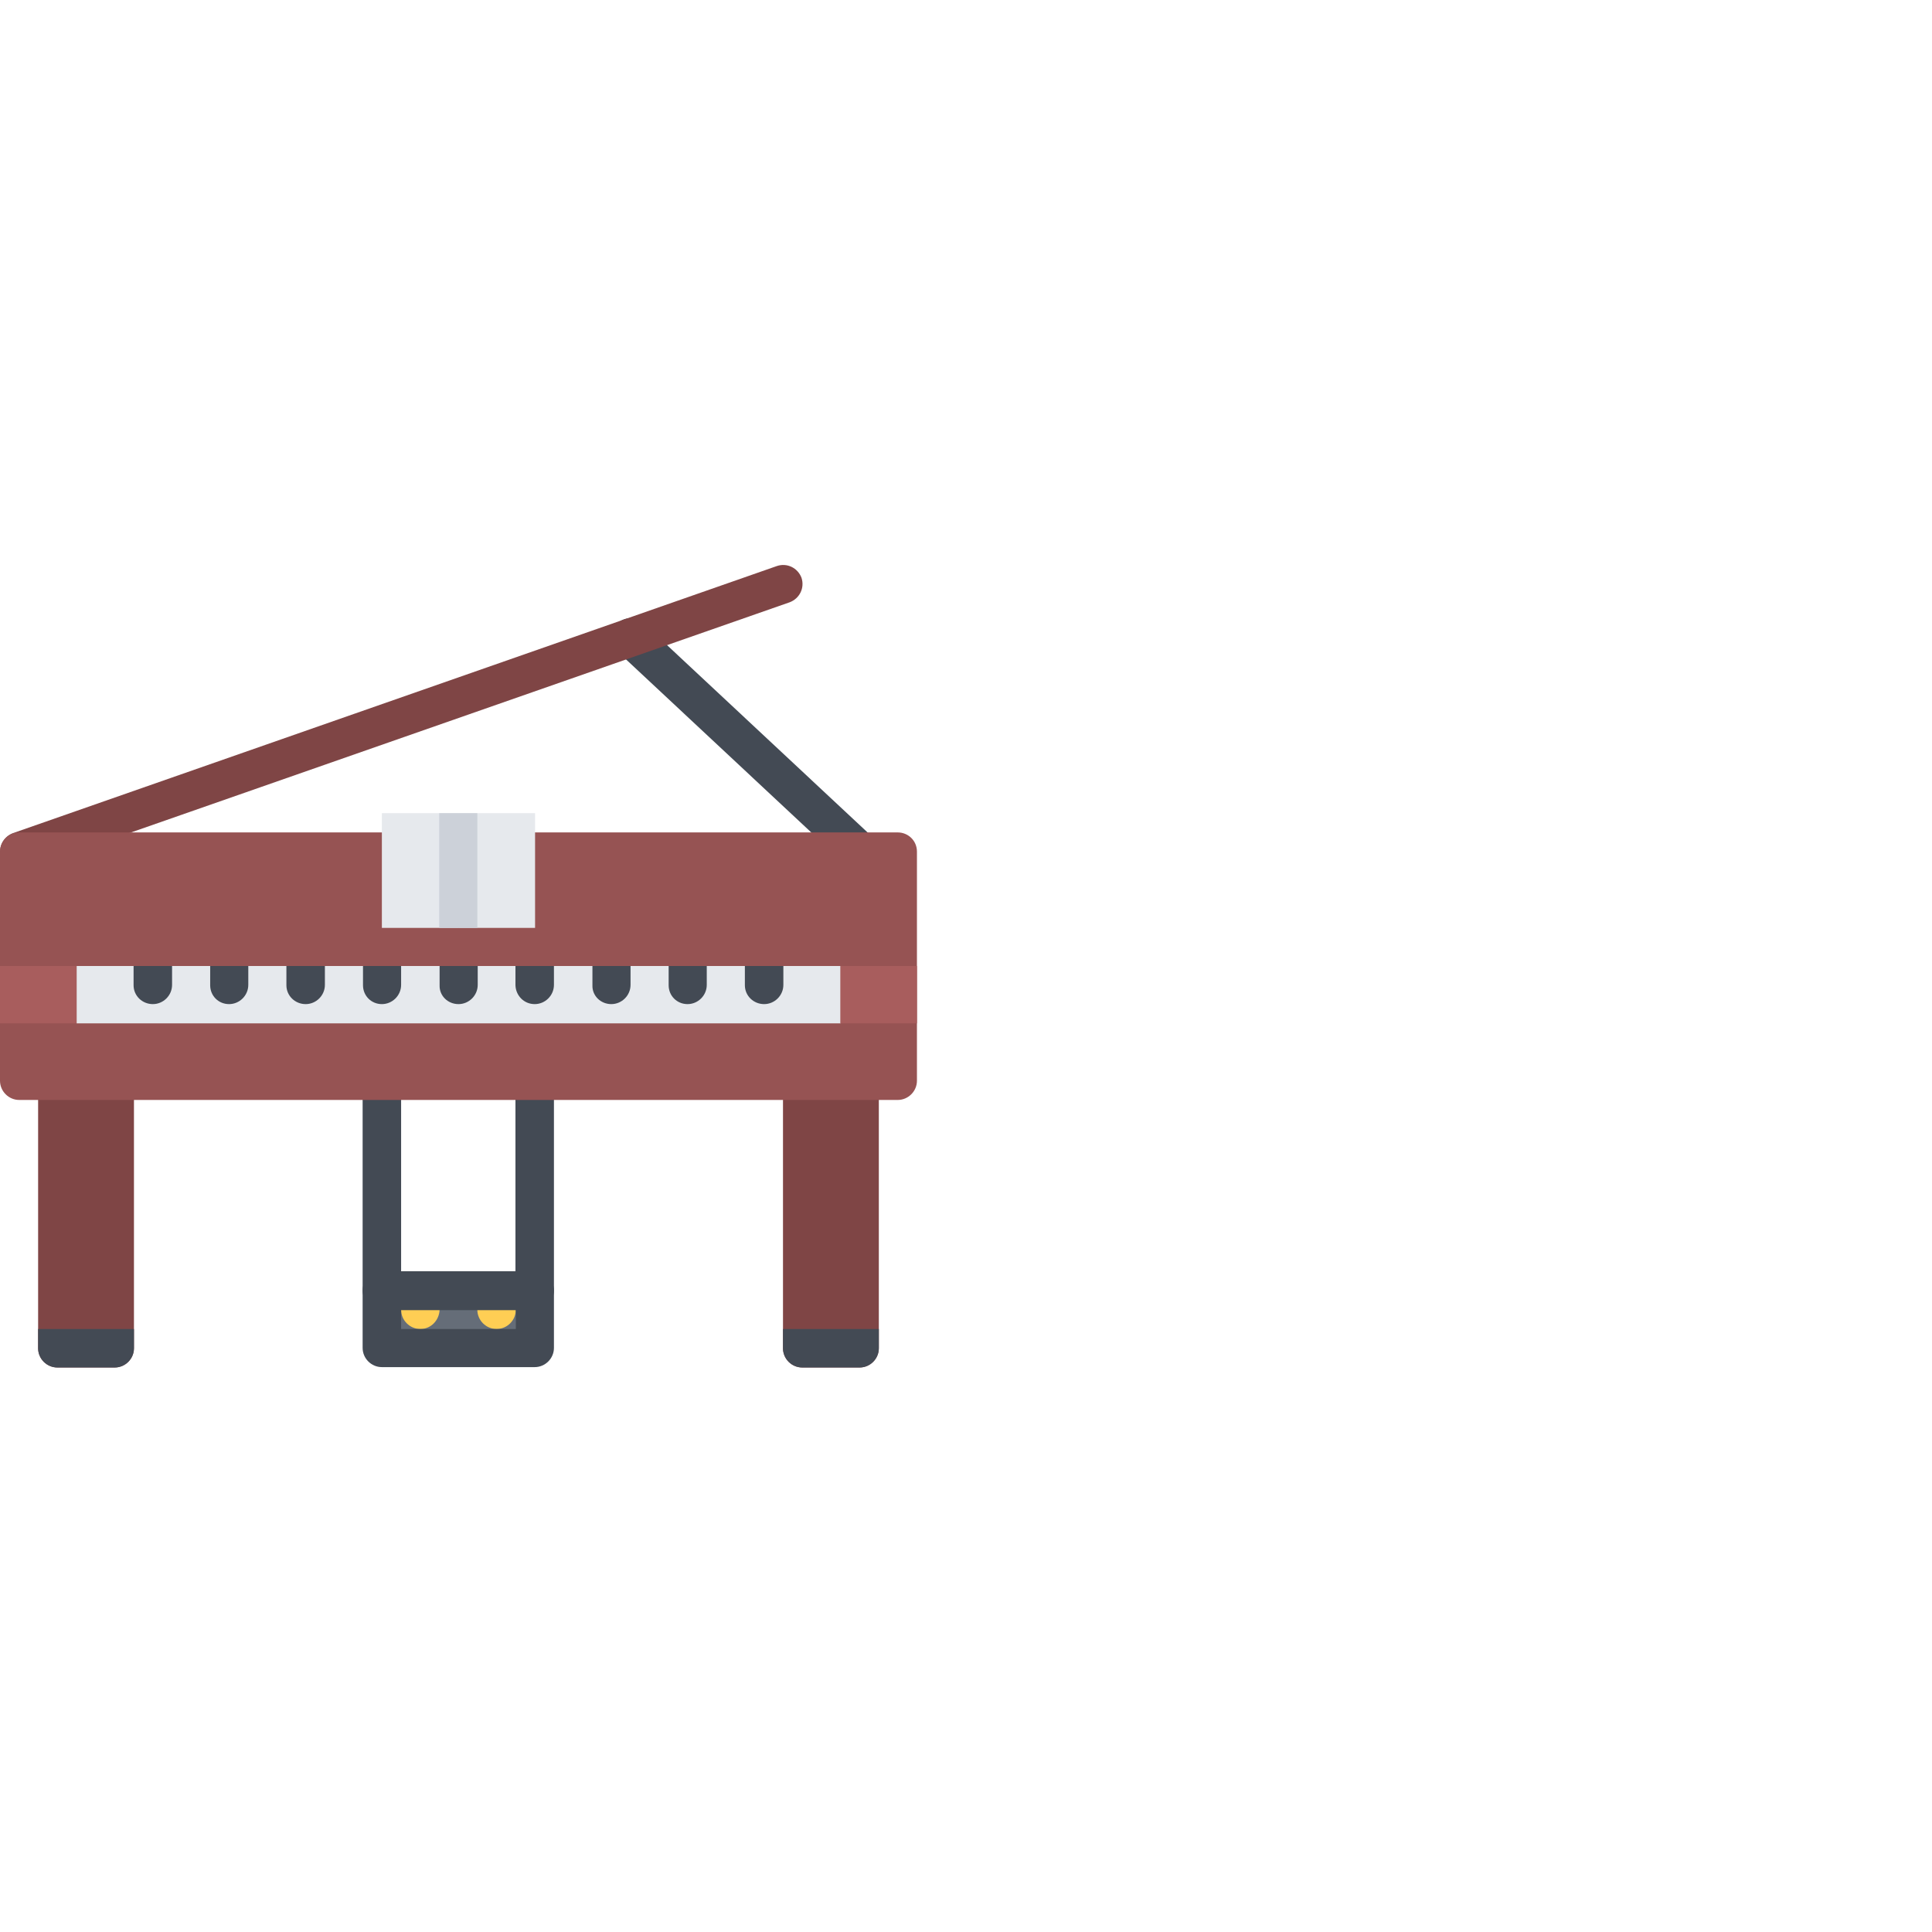
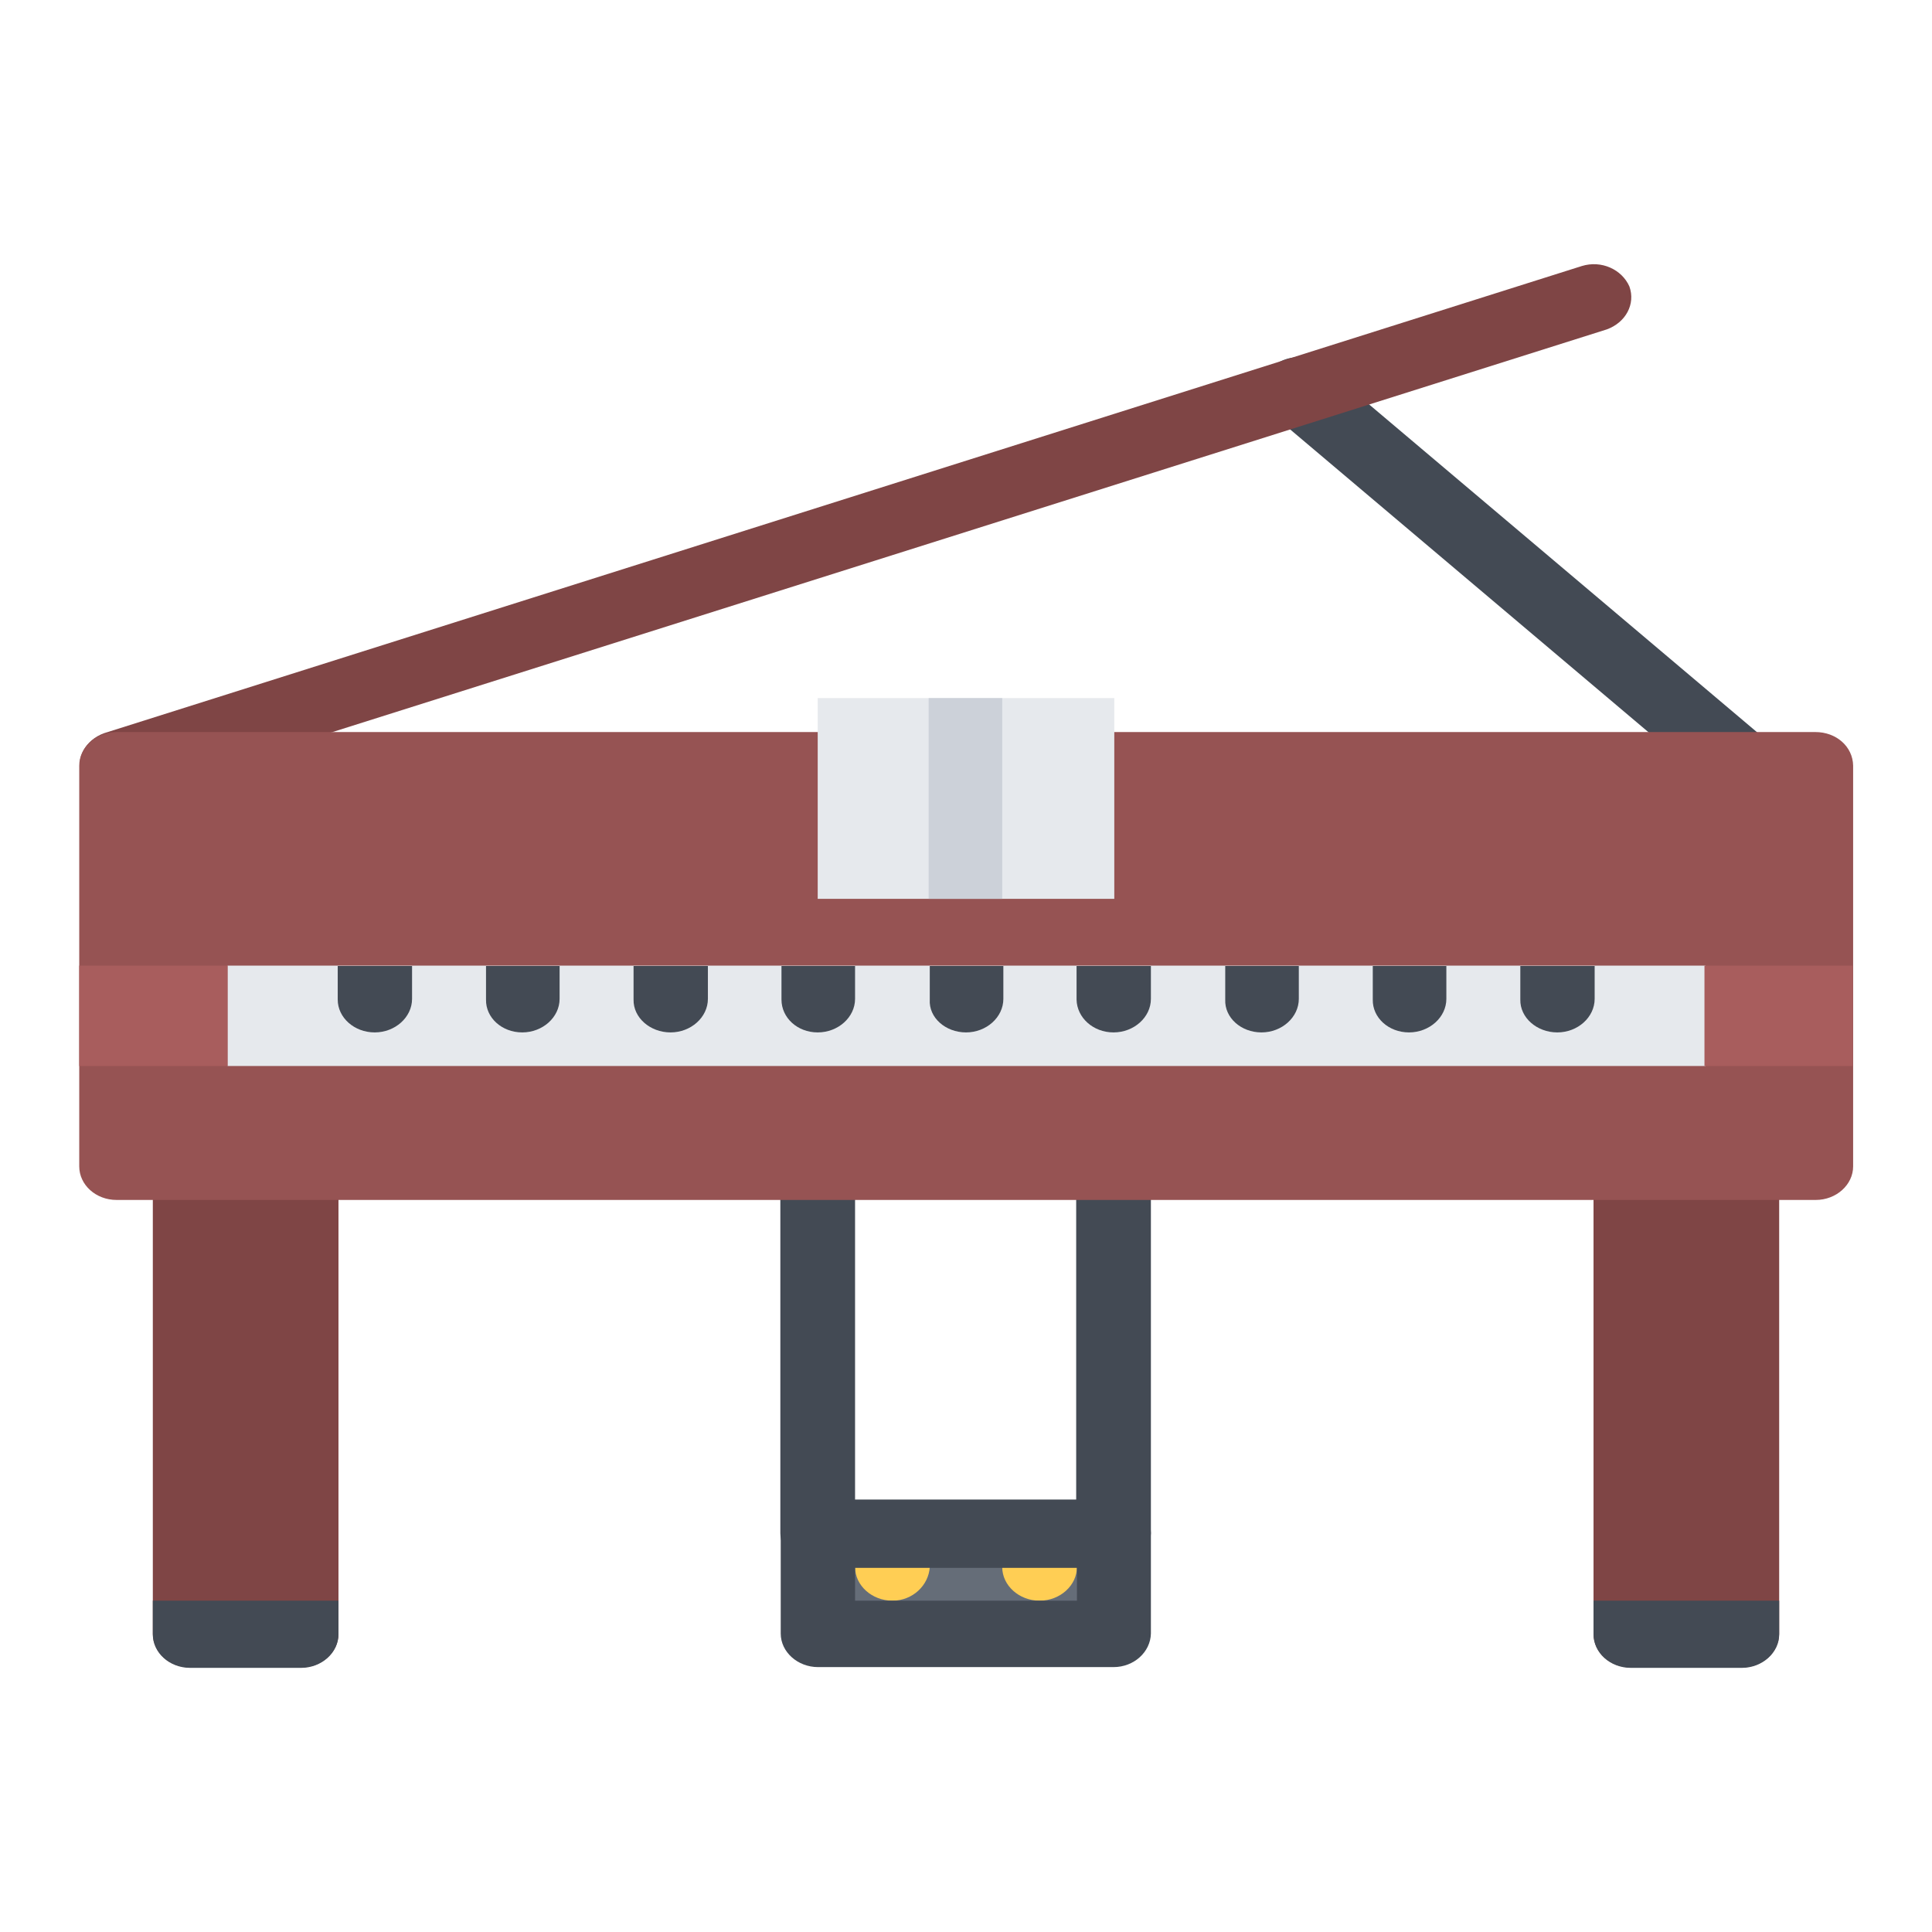
<svg xmlns="http://www.w3.org/2000/svg" version="1.1" id="Layer_1" x="0px" y="0px" viewBox="0 0 512 512" style="enable-background:new 0 0 512 512;" xml:space="preserve">
  <style type="text/css">
	.st0{fill:#656D78;}
	.st1{fill:#FFCE54;}
	.st2{fill:#434A54;}
	.st3{fill:#7F4545;}
	.st4{fill:#965353;}
	.st5{fill:#E6E9ED;}
	.st6{fill:#A85D5D;}
	.st7{fill:#CCD1D9;}
</style>
  <g>
-     <rect x="102.8" y="342.9" class="st0" width="37.2" height="11.2" />
+     <rect x="219.8" y="407.9" class="st0" width="72" height="19.6" />
    <g>
-       <path class="st1" d="M111.4,352.2c-2.8,0-5.1-2.3-5.1-5.1V342c0-2.8,2.3-5.1,5.1-5.1s5.1,2.3,5.1,5.1v5.1    C116.4,349.9,114.2,352.2,111.4,352.2z" />
-       <path class="st1" d="M131.6,352.2c-2.8,0-5.1-2.3-5.1-5.1V342c0-2.8,2.3-5.1,5.1-5.1c2.8,0,5.1,2.3,5.1,5.1v5.1    C136.7,349.9,134.4,352.2,131.6,352.2z" />
+       <path class="st1" d="M236.5,424.2c-5.4,0-9.9-4-9.9-8.9v-8.9c0-4.9,4.4-8.9,9.9-8.9s9.9,4,9.9,8.9v8.9    C246.1,420.1,241.9,424.2,236.5,424.2z" />
+       <path class="st1" d="M275.5,424.2c-5.4,0-9.9-4-9.9-8.9v-8.9c0-4.9,4.4-8.9,9.9-8.9s9.9,4,9.9,8.9v8.9    C285.4,420.1,281,424.2,275.5,424.2z" />
    </g>
    <g id="supports">
-       <path class="st2" d="M101.2,347.1c-2.8,0-5.1-2.3-5.1-5.1v-55.7c0-2.8,2.3-5.1,5.1-5.1c2.8,0,5.1,2.3,5.1,5.1V342    C106.3,344.8,104,347.1,101.2,347.1z" />
-       <path class="st2" d="M141.7,347.1c-2.8,0-5.1-2.3-5.1-5.1v-55.7c0-2.8,2.3-5.1,5.1-5.1c2.8,0,5.1,2.3,5.1,5.1V342    C146.8,344.8,144.5,347.1,141.7,347.1z" />
-       <path class="st2" d="M227.8,230.7c-1.2,0-2.5-0.4-3.5-1.4l-60.7-56.7c-2-1.9-2.1-5.1-0.2-7.2c1.9-2,5.1-2.1,7.2-0.2l60.7,56.7    c2,1.9,2.1,5.1,0.2,7.2C230.5,230.1,229.1,230.7,227.8,230.7z" />
+       <path class="st2" d="M216.7,415.2c-5.4,0-9.9-4-9.9-8.9v-97.4c0-4.9,4.4-8.9,9.9-8.9c5.4,0,9.9,4,9.9,8.9v97.4    C226.6,411.2,222.2,415.2,216.7,415.2z" />
+       <path class="st2" d="M295.1,415.2c-5.4,0-9.9-4-9.9-8.9v-97.4c0-4.9,4.4-8.9,9.9-8.9c5.4,0,9.9,4,9.9,8.9v97.4    C304.9,411.2,300.5,415.2,295.1,415.2z" />
+       <path class="st2" d="M461.6,211.6c-2.3,0-4.8-0.7-6.8-2.4L337.4,110c-3.9-3.3-4.1-8.9-0.4-12.6c3.7-3.5,9.9-3.7,13.9-0.3    l117.4,99.2c3.9,3.3,4.1,8.9,0.4,12.6C466.8,210.6,464.1,211.6,461.6,211.6z" />
    </g>
    <g id="woodenplanks">
-       <path class="st3" d="M5.1,230.7c-2.1,0-4-1.3-4.8-3.4c-0.9-2.7,0.5-5.5,3.1-6.5L205.9,150c2.7-0.9,5.5,0.5,6.5,3.1    c0.9,2.7-0.5,5.5-3.1,6.5L6.7,230.4C6.2,230.6,5.6,230.7,5.1,230.7z" />
-       <path class="st3" d="M30.4,281.3H15.2c-2.8,0-5.1,2.3-5.1,5.1v70.9c0,2.8,2.3,5.1,5.1,5.1h15.2c2.8,0,5.1-2.3,5.1-5.1v-70.9    C35.4,283.6,33.2,281.3,30.4,281.3z" />
-       <path class="st3" d="M227.8,281.3h-15.2c-2.8,0-5.1,2.3-5.1,5.1v70.9c0,2.8,2.3,5.1,5.1,5.1h15.2c2.8,0,5.1-2.3,5.1-5.1v-70.9    C232.9,283.6,230.6,281.3,227.8,281.3z" />
+       <path class="st3" d="M30.9,211.6c-4.1,0-7.7-2.3-9.3-5.9c-1.7-4.7,1-9.6,6-11.4L419.2,70.5c5.2-1.6,10.6,0.9,12.6,5.4    c1.7,4.7-1,9.6-6,11.4L34,211.1C33,211.5,31.8,211.6,30.9,211.6z" />
+       <path class="st3" d="M79.8,300.1H50.4c-5.4,0-9.9,4-9.9,8.9v124c0,4.9,4.4,8.9,9.9,8.9h29.4c5.4,0,9.9-4,9.9-8.9v-124    C89.5,304.2,85.2,300.1,79.8,300.1z" />
+       <path class="st3" d="M461.6,300.1h-29.4c-5.4,0-9.9,4-9.9,8.9v124c0,4.9,4.4,8.9,9.9,8.9h29.4c5.4,0,9.9-4,9.9-8.9v-124    C471.5,304.2,467,300.1,461.6,300.1z" />
    </g>
    <g>
-       <path class="st2" d="M10.1,352.2v5.1c0,2.8,2.3,5.1,5.1,5.1h15.2c2.8,0,5.1-2.3,5.1-5.1v-5.1H10.1z" />
-       <path class="st2" d="M207.5,352.2v5.1c0,2.8,2.3,5.1,5.1,5.1h15.2c2.8,0,5.1-2.3,5.1-5.1v-5.1H207.5z" />
+       <path class="st2" d="M40.5,424.2v8.9c0,4.9,4.4,8.9,9.9,8.9h29.4c5.4,0,9.9-4,9.9-8.9v-8.9H40.5z" />
+       <path class="st2" d="M422.3,424.2v8.9c0,4.9,4.4,8.9,9.9,8.9h29.4c5.4,0,9.9-4,9.9-8.9v-8.9H422.3z" />
    </g>
-     <path class="st4" d="M237.9,220.6H5.1c-2.8,0-5.1,2.3-5.1,5.1v60.7c0,2.8,2.3,5.1,5.1,5.1h232.8c2.8,0,5.1-2.3,5.1-5.1v-60.7   C243,222.8,240.7,220.6,237.9,220.6z" />
-     <rect id="whitekeys" x="20.3" y="256" class="st5" width="202.5" height="15.2" />
+     <path class="st4" d="M481.1,194H30.9c-5.4,0-9.9,4-9.9,8.9v106.2c0,4.9,4.4,8.9,9.9,8.9h450.3c5.4,0,9.9-4,9.9-8.9V202.9   C491,197.8,486.6,194,481.1,194z" />
+     <rect id="whitekeys" x="60.3" y="255.9" class="st5" width="391.7" height="26.6" />
    <g>
-       <rect x="222.7" y="256" class="st6" width="20.3" height="15.2" />
-       <rect x="0" y="256" class="st6" width="20.3" height="15.2" />
+       <rect x="451.7" y="255.9" class="st6" width="39.3" height="26.6" />
+       <rect x="21" y="255.9" class="st6" width="39.3" height="26.6" />
    </g>
    <g id="book">
-       <rect x="121.5" y="215.5" class="st5" width="20.3" height="30.4" />
-       <rect x="101.2" y="215.5" class="st5" width="20.3" height="30.4" />
+       <rect x="256" y="185" class="st5" width="39.3" height="53.2" />
+       <rect x="216.7" y="185" class="st5" width="39.3" height="53.2" />
    </g>
    <g id="blackkeys">
-       <path id="key9" class="st2" d="M202.5,266.1c2.8,0,5.1-2.3,5.1-5.1v-5h-10.2v5.1C197.4,263.9,199.7,266.1,202.5,266.1z" />
-       <path id="key8" class="st2" d="M182.2,266.1c2.8,0,5.1-2.3,5.1-5.1v-5h-10.1v5.1C177.2,263.9,179.4,266.1,182.2,266.1z" />
-       <path id="key7" class="st2" d="M162,266.1c2.8,0,5.1-2.3,5.1-5.1v-5h-10.1v5.1C156.9,263.9,159.2,266.1,162,266.1z" />
-       <path id="key6" class="st2" d="M141.7,266.1c2.8,0,5.1-2.3,5.1-5.1v-5h-10.2v5.1C136.7,263.9,138.9,266.1,141.7,266.1z" />
-       <path id="key5" class="st2" d="M121.5,266.1c2.8,0,5.1-2.3,5.1-5.1v-5h-10.1v5.1C116.4,263.9,118.7,266.1,121.5,266.1z" />
-       <path id="key4" class="st2" d="M101.2,266.1c2.8,0,5.1-2.3,5.1-5.1v-5H96.2v5.1C96.2,263.9,98.4,266.1,101.2,266.1z" />
-       <path id="key3" class="st2" d="M81,266.1c2.8,0,5.1-2.3,5.1-5.1v-5H75.9v5.1C75.9,263.9,78.2,266.1,81,266.1z" />
-       <path id="key2" class="st2" d="M60.7,266.1c2.8,0,5.1-2.3,5.1-5.1v-5H55.7v5.1C55.7,263.9,57.9,266.1,60.7,266.1z" />
-       <path id="key1" class="st2" d="M40.5,266.1c2.8,0,5.1-2.3,5.1-5.1v-5H35.4v5.1C35.4,263.9,37.7,266.1,40.5,266.1z" />
-       <path id="footpad" class="st2" d="M141.7,362.3h-40.5c-2.8,0-5.1-2.3-5.1-5.1V342c0-2.8,2.3-5.1,5.1-5.1h40.5    c2.8,0,5.1,2.3,5.1,5.1v15.2C146.8,360,144.5,362.3,141.7,362.3z M106.3,352.2h30.4v-5h-30.4V352.2z" />
+       <path id="key9" class="st2" d="M412.7,273.6c5.4,0,9.9-4,9.9-8.9v-8.7h-19.7v8.9C402.8,269.7,407.3,273.6,412.7,273.6z" />
+       <path id="key8" class="st2" d="M373.4,273.6c5.4,0,9.9-4,9.9-8.9v-8.7h-19.5v8.9C363.7,269.7,368,273.6,373.4,273.6z" />
+       <path id="key7" class="st2" d="M334.3,273.6c5.4,0,9.9-4,9.9-8.9v-8.7h-19.5v8.9C324.5,269.7,328.9,273.6,334.3,273.6z" />
+       <path id="key6" class="st2" d="M295.1,273.6c5.4,0,9.9-4,9.9-8.9v-8.7h-19.7v8.9C285.4,269.7,289.7,273.6,295.1,273.6z" />
+       <path id="key5" class="st2" d="M256,273.6c5.4,0,9.9-4,9.9-8.9v-8.7h-19.5v8.9C246.1,269.7,250.6,273.6,256,273.6z" />
+       <path id="key4" class="st2" d="M216.7,273.6c5.4,0,9.9-4,9.9-8.9v-8.7h-19.5v8.9C207.1,269.7,211.3,273.6,216.7,273.6z" />
+       <path id="key3" class="st2" d="M177.7,273.6c5.4,0,9.9-4,9.9-8.9v-8.7h-19.7v8.9C167.8,269.7,172.3,273.6,177.7,273.6z" />
+       <path id="key2" class="st2" d="M138.4,273.6c5.4,0,9.9-4,9.9-8.9v-8.7h-19.5v8.9C128.7,269.7,133,273.6,138.4,273.6z" />
+       <path id="key1" class="st2" d="M99.3,273.6c5.4,0,9.9-4,9.9-8.9v-8.7H89.5v8.9C89.5,269.7,93.9,273.6,99.3,273.6z" />
+       <path id="footpad" class="st2" d="M295.1,441.8h-78.3c-5.4,0-9.9-4-9.9-8.9v-26.6c0-4.9,4.4-8.9,9.9-8.9h78.3c5.4,0,9.9,4,9.9,8.9    v26.6C304.9,437.8,300.5,441.8,295.1,441.8z M226.6,424.2h58.8v-8.7h-58.8C226.6,415.4,226.6,424.2,226.6,424.2z" />
    </g>
-     <rect x="116.4" y="215.5" class="st7" width="10.1" height="30.4" />
+     <rect x="246.1" y="185" class="st7" width="19.5" height="53.2" />
  </g>
</svg>
